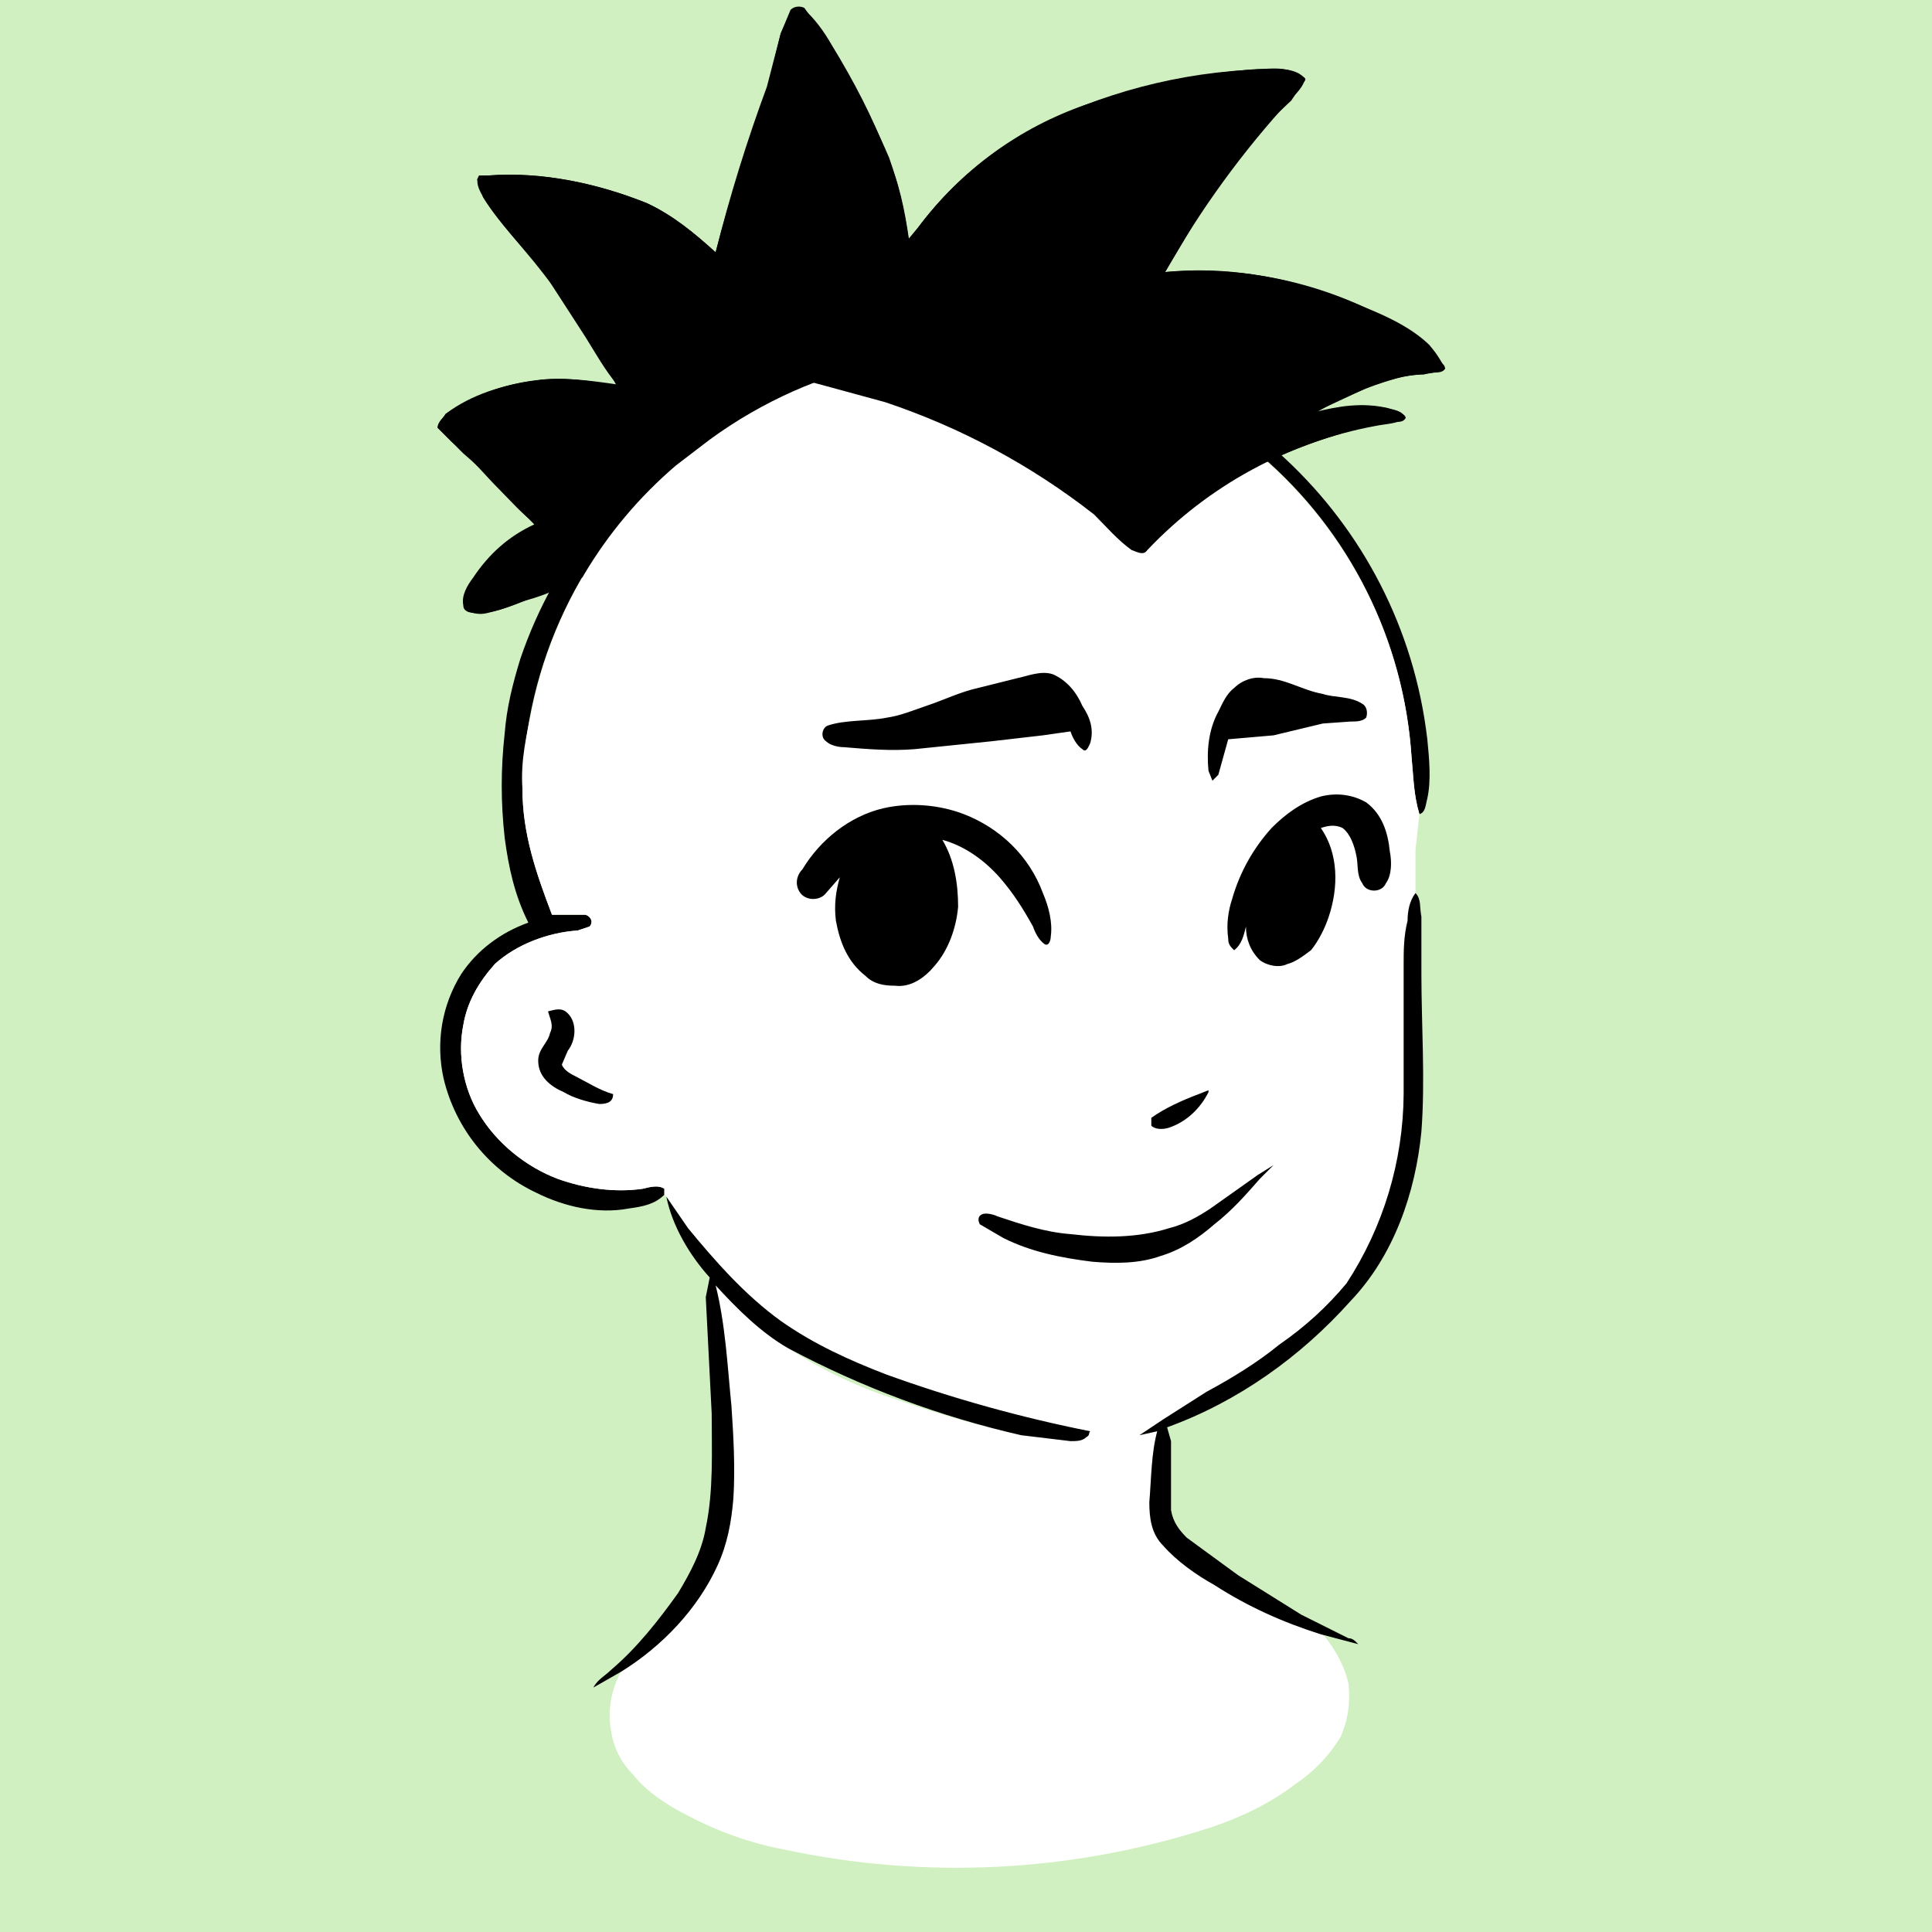
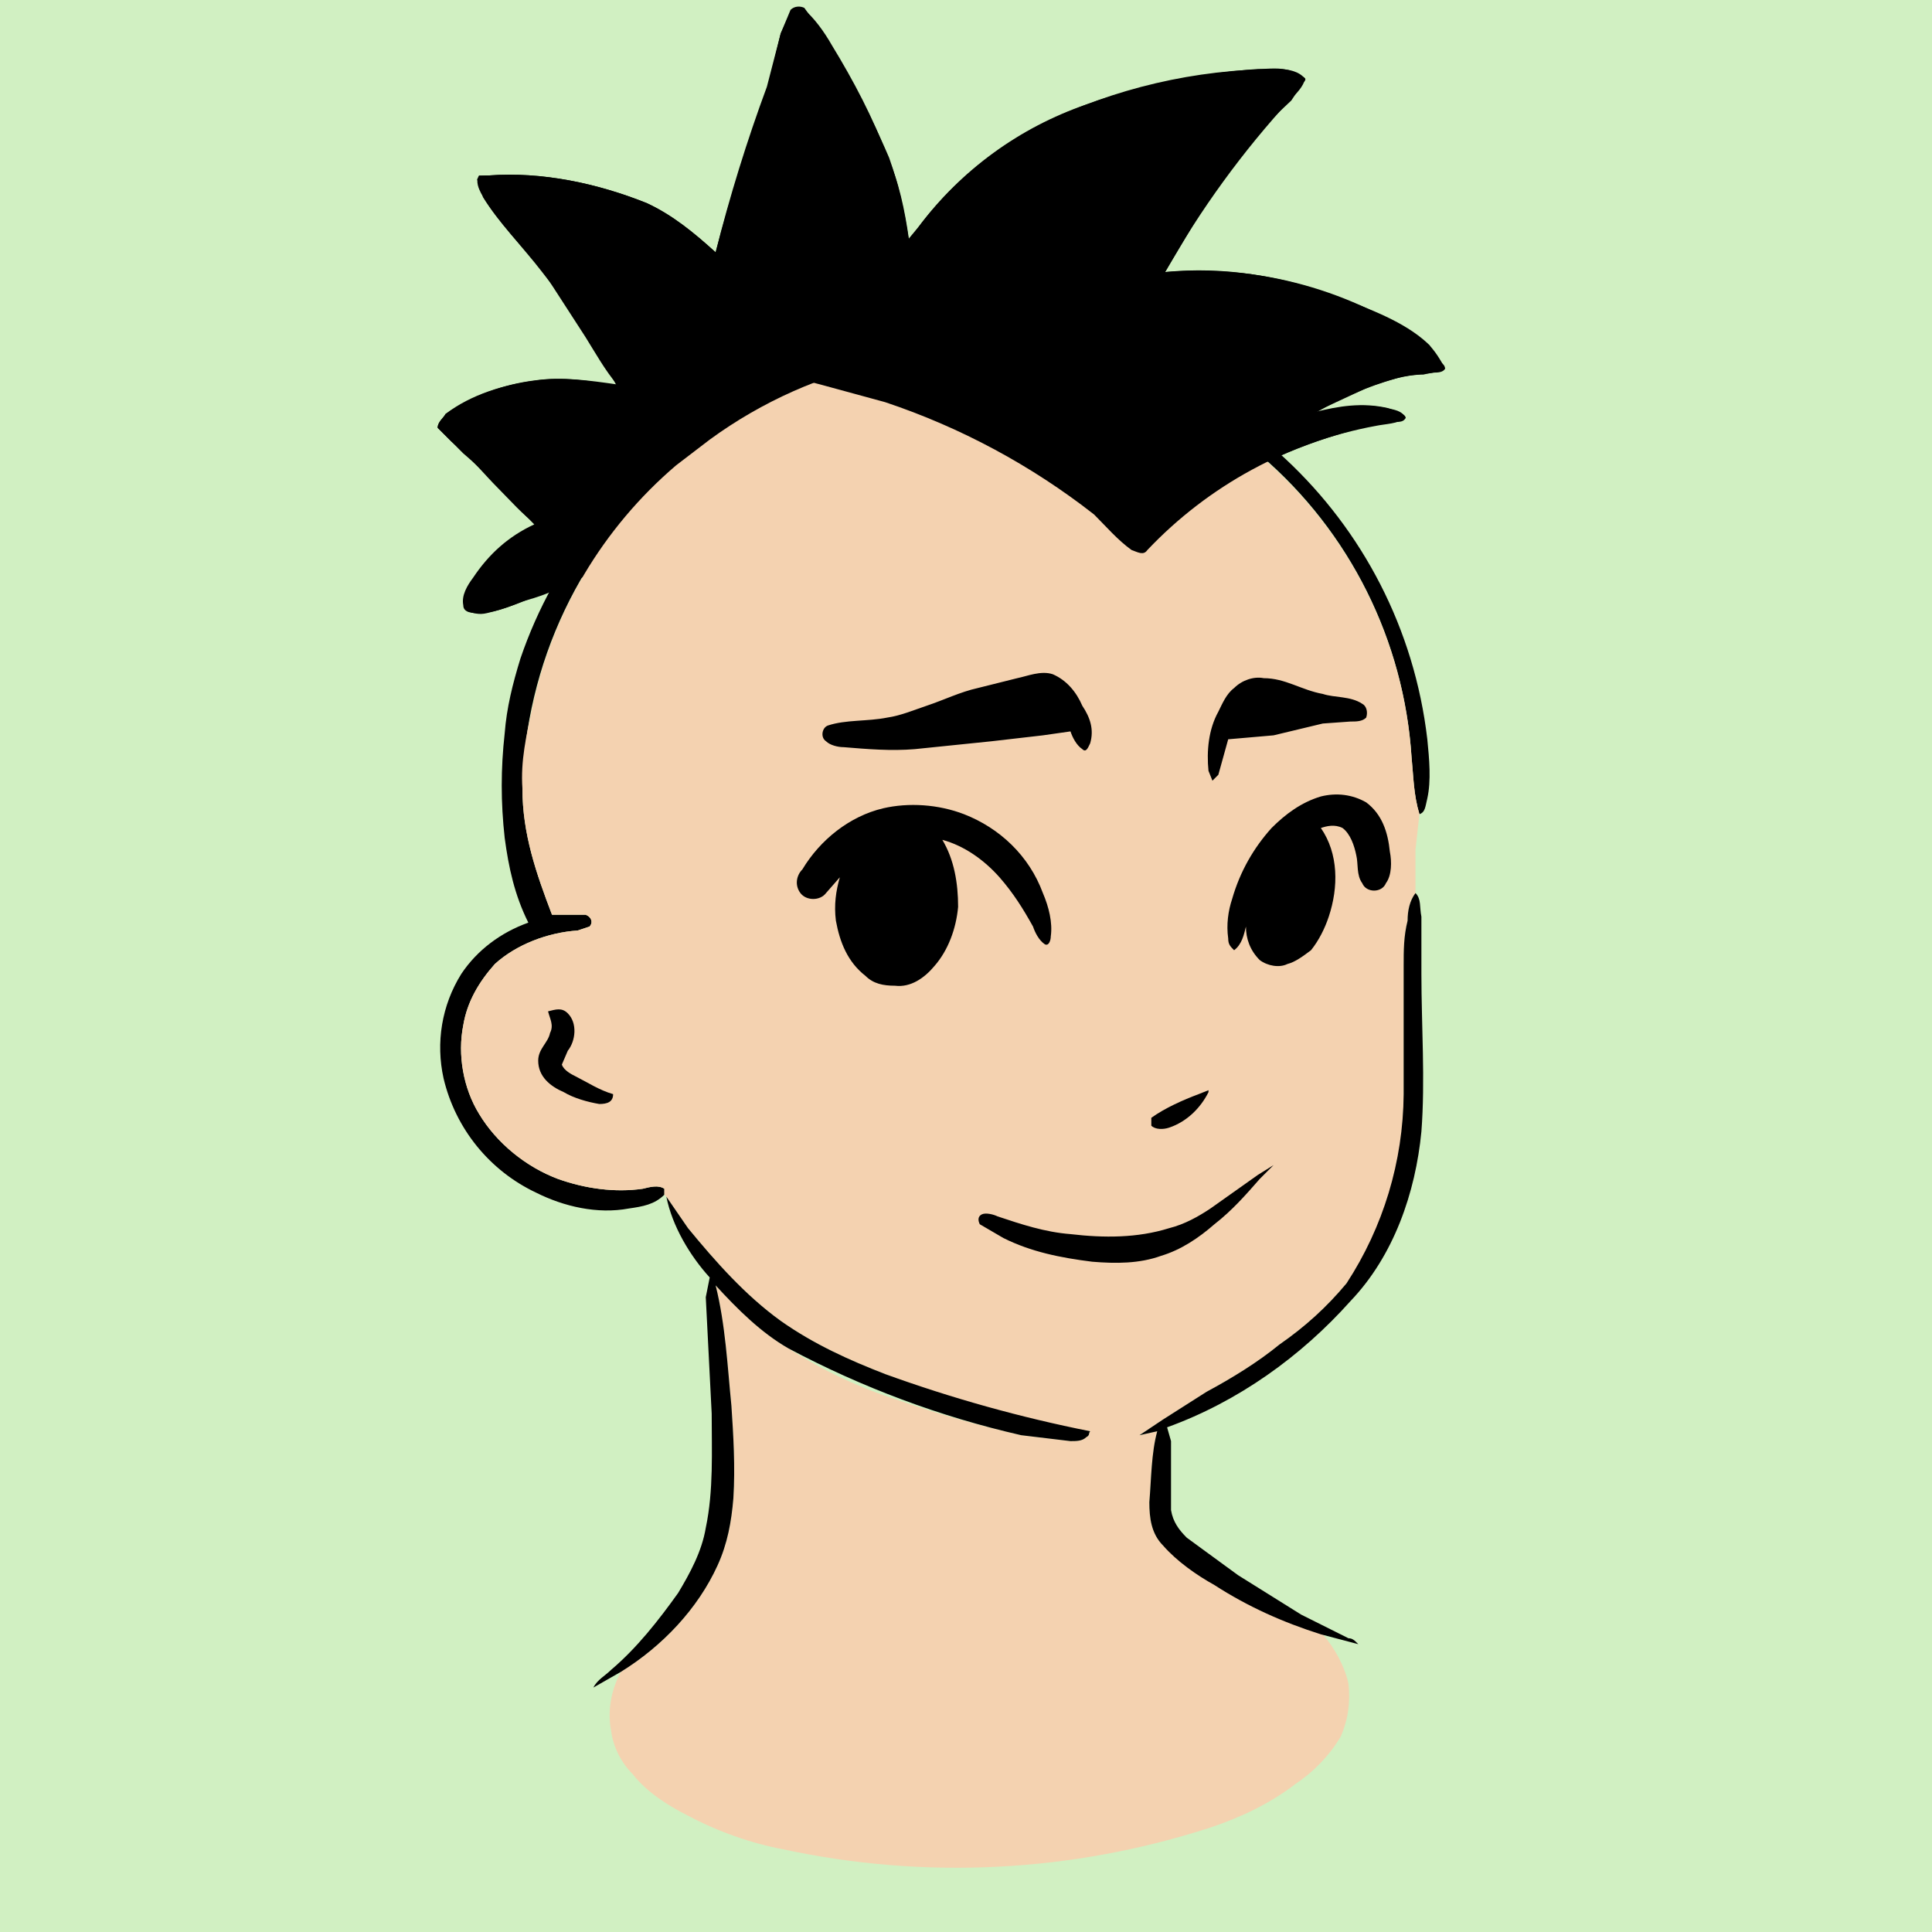
<svg xmlns="http://www.w3.org/2000/svg" viewBox="0 0 980 980" fill="none" shape-rendering="auto">
  <mask id="viewboxMask">
    <rect width="980" height="980" rx="0" ry="0" x="0" y="0" fill="#fff" />
  </mask>
  <g mask="url(#viewboxMask)">
    <rect fill="#d1f0c2" width="980" height="980" x="0" y="0" />
    <g transform="translate(10 -60)">
      <path d="M397 64c6 5 11 12 15 19 11 18 21 37 28 56 6 13 9 28 11 42l5-6a179 179 0 0 1 85-62 331 331 0 0 1 87-18c6 0 11-1 17 1l6 3c2 1 1 2 0 3l-6 9-17 16-25 34-22 37a201 201 0 0 1 134 37l5 8c1 1 3 2 3 4-1 2-4 2-6 2-6 1-13 1-19 3-14 4-28 10-40 17 13-3 26-5 39-1 2 1 6 2 6 4-1 2-3 2-5 2l-13 2a266 266 0 0 0-81 34c-11 7-19 16-28 24l-5 6c-3 1-5 0-7-2l-19-16a351 351 0 0 0-107-57l-25-9-4 1c-18 7-34 16-50 27-15 11-29 23-41 37-8 9-15 20-23 28l-17 7c-7 4-15 7-23 9-7 3-15 6-22 6-3 0-8 0-8-4-1-5 2-10 5-14 8-12 18-21 31-27-12-12-23-25-36-36l-13-13c0-3 3-5 4-7 13-9 29-15 45-17 14-2 28 0 42 2-6-7-11-16-16-24l-22-34c-10-12-22-24-30-37l-3-9c1-2 4-2 6-2 27-2 55 4 80 14 13 6 24 15 35 25a813 813 0 0 1 26-84l7-27 5-11c1-2 4-3 6-2Z" fill="#000000" />
      <path d="M495 231a231 231 0 0 1 219 204c1 10 2 21 0 30-1 4-1 7-4 8-3-10-3-19-4-29a220 220 0 0 0-239-205c-42 4-83 19-117 44l-17 13a221 221 0 0 0-78 164c0 23 7 43 15 64h17c3 1 4 4 2 6l-6 2c-15 1-31 7-42 17-8 9-14 19-16 31-3 15 0 32 8 45 9 15 24 27 40 33 14 5 29 7 43 5 4-1 8-2 11 0v3c-5 5-11 6-18 7-16 3-33-1-47-8a86 86 0 0 1-47-58c-4-18-1-37 9-53 8-12 20-21 34-26-7-14-10-28-12-43-2-18-2-35 0-53 1-13 4-25 8-38a227 227 0 0 1 99-122c41-28 92-43 142-41Z" fill="#000" />
-       <path d="M535 244a220 220 0 0 1 171 200c1 10 1 19 4 29l-2 18v22c-3 4-4 9-4 14-2 8-2 15-2 23v65c0 21-3 42-11 61-4 13-10 24-18 35-10 12-21 22-34 31-11 9-24 17-37 24l-22 14-12 8 9-2c-3 11-3 24-4 36 0 8 1 16 7 22a235 235 0 0 0 81 45c6 7 11 16 13 25 1 9 0 18-4 27-6 10-14 18-23 24-13 10-28 17-43 22a417 417 0 0 1-217 11c-16-3-33-9-48-17-10-5-21-12-28-21-6-6-10-14-11-22-2-10 0-21 5-30 21-13 39-32 49-54 5-11 7-22 8-34 1-16 0-32-1-47-2-20-3-41-8-61 11 12 23 24 37 32 17 11 36 20 55 26 20 7 41 13 63 18l25 3c3 0 6 0 8-2 2-1 1-2 2-3l-17-2c-29-7-58-16-87-27-18-7-36-15-53-27-18-13-33-30-47-47l-11-16-1-1v-3c-3-2-7-1-11 0-14 2-29 0-43-5-16-6-31-18-40-33-8-13-11-30-8-45 2-12 8-22 16-31 11-10 27-16 42-17l6-2c2-2 1-5-2-6h-17c-8-21-15-41-15-64-1-14 2-27 5-41a221 221 0 0 1 73-123l17-13a230 230 0 0 1 185-39Z" fill="#ffffff" />
+       <path d="M535 244a220 220 0 0 1 171 200c1 10 1 19 4 29l-2 18v22c-3 4-4 9-4 14-2 8-2 15-2 23v65c0 21-3 42-11 61-4 13-10 24-18 35-10 12-21 22-34 31-11 9-24 17-37 24l-22 14-12 8 9-2c-3 11-3 24-4 36 0 8 1 16 7 22a235 235 0 0 0 81 45c6 7 11 16 13 25 1 9 0 18-4 27-6 10-14 18-23 24-13 10-28 17-43 22a417 417 0 0 1-217 11c-16-3-33-9-48-17-10-5-21-12-28-21-6-6-10-14-11-22-2-10 0-21 5-30 21-13 39-32 49-54 5-11 7-22 8-34 1-16 0-32-1-47-2-20-3-41-8-61 11 12 23 24 37 32 17 11 36 20 55 26 20 7 41 13 63 18l25 3c3 0 6 0 8-2 2-1 1-2 2-3l-17-2c-29-7-58-16-87-27-18-7-36-15-53-27-18-13-33-30-47-47l-11-16-1-1v-3c-3-2-7-1-11 0-14 2-29 0-43-5-16-6-31-18-40-33-8-13-11-30-8-45 2-12 8-22 16-31 11-10 27-16 42-17l6-2c2-2 1-5-2-6h-17c-8-21-15-41-15-64-1-14 2-27 5-41a221 221 0 0 1 73-123l17-13a230 230 0 0 1 185-39Z" fill="#f4d2b0" />
      <path d="M708 513c3 3 2 7 3 12v29c0 26 2 54 0 80-3 31-14 63-36 86-25 28-57 51-93 64l2 7v35c1 6 4 10 8 14l26 19 32 20 24 12c2 0 3 1 5 3l-19-5c-19-6-37-14-54-25-9-5-19-12-26-20-6-6-7-14-7-22 1-12 1-25 4-36l-9 2 12-8 22-14c13-7 26-15 37-24 13-9 24-19 34-31a178 178 0 0 0 29-96v-65c0-8 0-15 2-23 0-5 1-10 4-14ZM278 574c5 5 4 14 0 19l-3 7c1 3 5 5 7 6 6 3 12 7 19 9 0 4-3 5-7 5-6-1-13-3-18-6-7-3-13-8-13-16 0-6 5-9 6-14 2-4 0-7-1-11 4-1 7-2 10 1ZM328 667l11 16c14 17 29 34 47 47 17 12 35 20 53 27a714 714 0 0 0 104 29c-1 1 0 2-2 3-2 2-5 2-8 2l-25-3a478 478 0 0 1-118-44c-14-8-26-20-37-32 5 20 6 41 8 61 1 15 2 31 1 47-1 12-3 23-8 34-10 22-28 41-49 54l-14 8c2-4 6-6 9-9 13-11 24-25 34-39 6-10 12-21 14-33 4-19 3-39 3-58l-3-59 2-10c-10-11-19-26-22-41Z" fill="#000" />
      <path d="M683 467c8 6 11 15 12 25 1 5 1 12-2 16-2 5-10 5-12 0-3-4-2-10-3-14-1-5-3-11-7-14-4-2-8-1-11 0 9 13 9 30 4 45-2 6-5 12-9 17-4 3-8 6-12 7-4 2-10 1-14-2-5-5-7-11-7-17-1 4-2 9-6 12-2-2-3-3-3-6-1-7 0-14 2-20 4-14 11-26 20-36 7-7 15-13 25-16 8-2 16-1 23 3ZM479 473c18 7 33 21 40 40 3 7 5 15 4 22 0 2-1 5-3 4-3-2-5-6-6-9-5-9-10-17-17-25-8-9-18-16-29-19 6 10 8 22 8 34-1 11-5 22-12 30-5 6-12 11-20 10-6 0-11-1-15-5-9-7-13-17-15-28-1-8 0-15 2-22l-7 8c-3 4-10 4-13 0s-2-9 1-12c9-15 24-27 41-31 13-3 28-2 41 3Z" fill="#000000" />
      <path d="M524 402c7 3 12 9 15 16 4 6 6 12 4 19-1 2-2 5-4 3-3-2-5-6-6-9l-14 2-26 3-39 4c-12 1-24 0-36-1-3 0-7-1-9-3-3-2-2-7 1-8 9-3 20-2 30-4 7-1 14-4 20-6 9-3 17-7 26-9l20-5c5-1 12-4 18-2ZM631 404c11 0 19 6 30 8 6 2 14 1 20 5 2 1 3 4 2 7-2 2-5 2-8 2l-14 1-25 6-23 2-5 18-3 3-2-5c-1-10 0-21 5-30 2-4 4-9 8-12 4-4 10-6 15-5Z" fill="#000000" />
      <path d="M603 613v1c-4 8-11 15-20 18-3 1-7 1-9-1v-4c7-5 16-9 24-12l5-2Z" fill="#000000" />
      <path d="m636 651-7 7c-7 8-14 16-23 23-8 7-17 13-27 16-11 4-23 4-35 3-16-2-31-5-45-12l-12-7c-1-2-1-4 1-5s6 0 8 1c12 4 24 8 37 9 17 2 34 2 50-3 8-2 15-6 21-10l24-17 8-5Z" fill="#000000" />
      <path d="M398 64a390 390 0 0 1 43 76c5 14 8 28 10 42 17-25 40-45 67-59a275 275 0 0 1 120-28c5 0 11 1 14 5-1 4-4 7-7 10a472 472 0 0 0-64 88c30-3 60 2 89 13 15 6 32 12 44 23 4 4 7 9 9 13-3 2-7 2-11 3-9 0-18 3-27 6l-28 13c12-3 24-5 37-2 3 1 7 1 9 5-4 3-10 3-15 4a213 213 0 0 0-116 63c-2 3-5 1-8 0-7-5-13-12-19-18a354 354 0 0 0-106-57l-33-9-27-7h-8c-12 2-24 8-34 14-20 11-35 29-47 48l-12 20-13 31c-9 4-19 8-28 10-4 1-7 0-10-1v-6l8-12c7-10 17-18 27-26-7-5-13-12-19-18-8-8-15-17-24-24l-7-7c0-3 3-5 4-7 13-10 30-15 46-17 13-2 28 0 41 3a390 390 0 0 0-38-58c-10-13-23-26-31-40-1-2-3-6-1-9h5c27-2 55 4 80 14 13 6 24 15 35 25a833 833 0 0 1 26-82l7-29 5-12c2-2 5-2 7-1Z" fill="#000000" />
    </g>
    <g transform="translate(10 -60)" />
  </g>
</svg>
